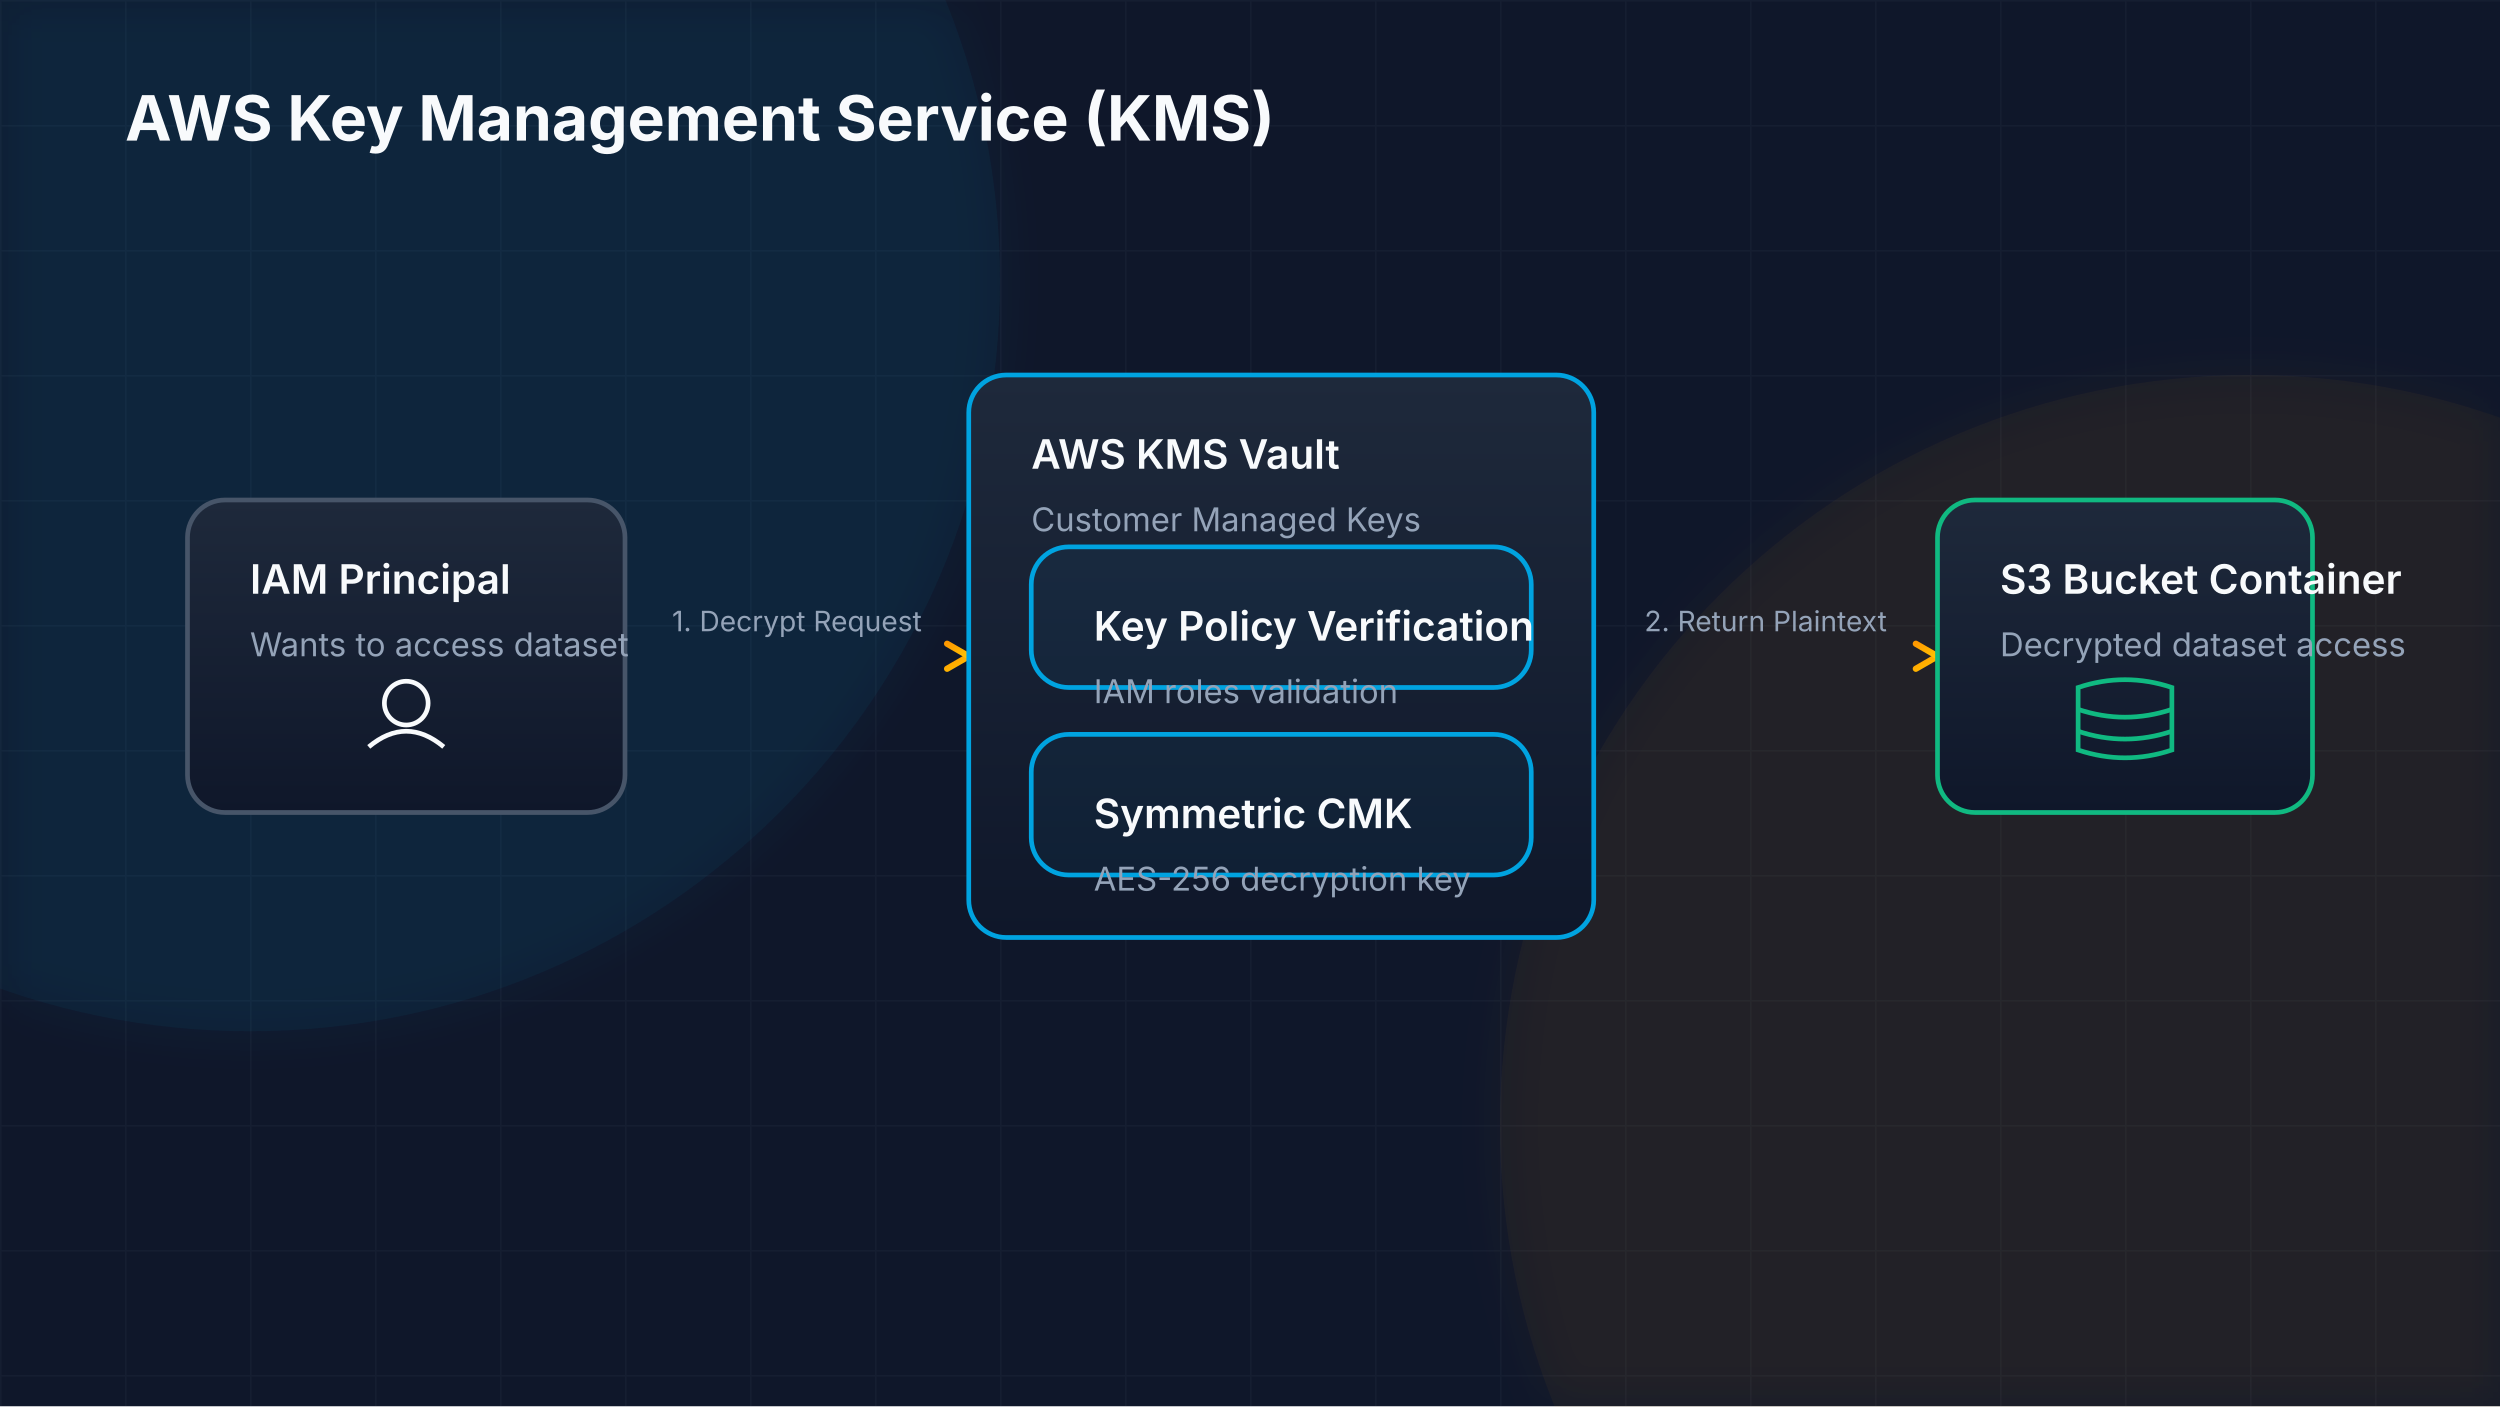
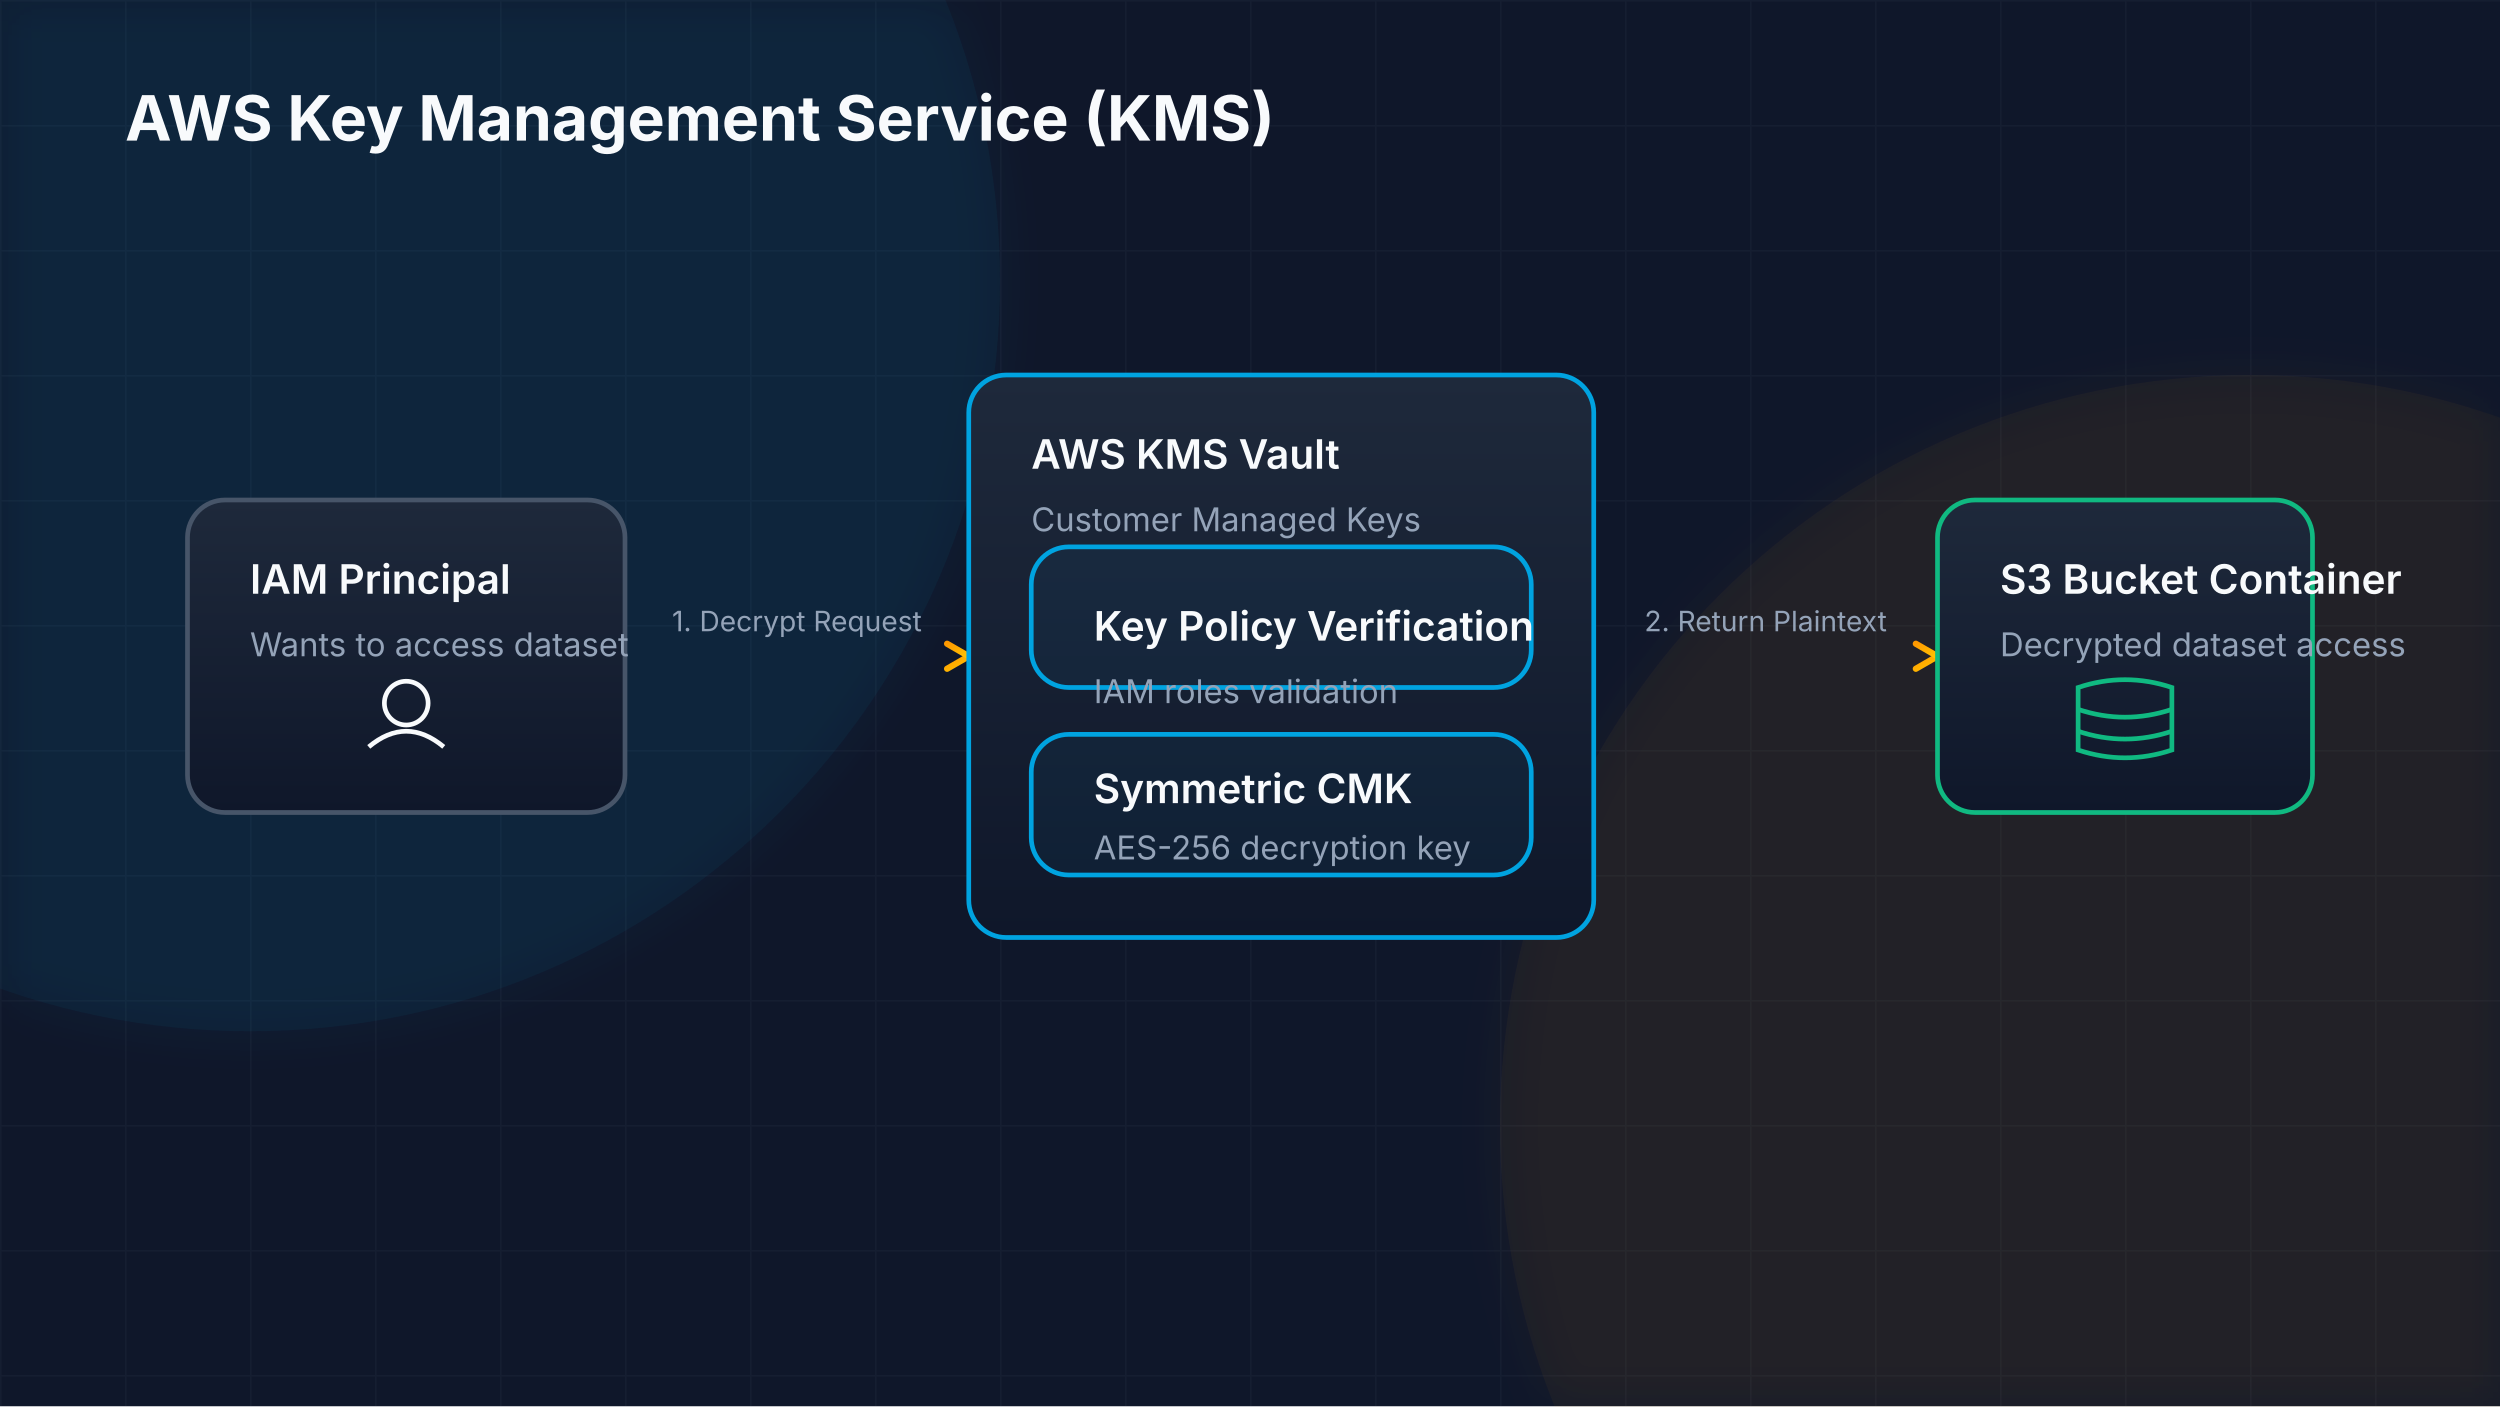
<svg xmlns="http://www.w3.org/2000/svg" viewBox="0 0 800 450" width="100%" height="100%">
  <defs>
    <linearGradient id="aws-orange" x1="0%" y1="0%" x2="100%" y2="100%">
      <stop offset="0%" stop-color="#FF9900" />
      <stop offset="100%" stop-color="#FFC400" />
    </linearGradient>
    <linearGradient id="cloud-blue" x1="0%" y1="0%" x2="100%" y2="100%">
      <stop offset="0%" stop-color="#00A3E0" />
      <stop offset="100%" stop-color="#1D70B8" />
    </linearGradient>
    <linearGradient id="success-green" x1="0%" y1="0%" x2="100%" y2="100%">
      <stop offset="0%" stop-color="#10B981" />
      <stop offset="100%" stop-color="#059669" />
    </linearGradient>
    <linearGradient id="alert-red" x1="0%" y1="0%" x2="100%" y2="100%">
      <stop offset="0%" stop-color="#EF4444" />
      <stop offset="100%" stop-color="#DC2626" />
    </linearGradient>
    <linearGradient id="warning-gold" x1="0%" y1="0%" x2="100%" y2="100%">
      <stop offset="0%" stop-color="#F59E0B" />
      <stop offset="100%" stop-color="#D97706" />
    </linearGradient>
    <linearGradient id="dark-card" x1="0%" y1="0%" x2="0%" y2="100%">
      <stop offset="0%" stop-color="#1E293B" />
      <stop offset="100%" stop-color="#0F172A" />
    </linearGradient>
    <linearGradient id="purple-glow" x1="0%" y1="0%" x2="100%" y2="100%">
      <stop offset="0%" stop-color="#8B5CF6" />
      <stop offset="100%" stop-color="#6D28D9" />
    </linearGradient>
    <filter id="glow-orange" x="-20%" y="-20%" width="140%" height="140%">
      <feGaussianBlur stdDeviation="8" result="blur" />
      <feComposite in="SourceGraphic" in2="blur" operator="over" />
    </filter>
    <filter id="glow-blue" x="-20%" y="-20%" width="140%" height="140%">
      <feGaussianBlur stdDeviation="8" result="blur" />
      <feComposite in="SourceGraphic" in2="blur" operator="over" />
    </filter>
    <pattern id="grid" width="40" height="40" patternUnits="userSpaceOnUse">
      <path d="M 40 0 L 0 0 0 40" fill="none" stroke="rgba(148, 163, 184, 0.05)" stroke-width="1" />
    </pattern>
  </defs>
  <rect width="800" height="450" fill="#0F172A" />
  <rect width="800" height="450" fill="url(#grid)" />
  <circle cx="80" cy="90" r="240" fill="rgba(0, 163, 224, 0.05)" filter="url(#glow-blue)" />
  <circle cx="720" cy="360" r="240" fill="rgba(255, 153, 0, 0.04)" filter="url(#glow-orange)" />
  <text x="40" y="45" font-family="Inter, system-ui, sans-serif" font-size="20" font-weight="700" fill="#F8FAFC">AWS Key Management Service (KMS)</text>
  <rect x="60" y="160" width="140" height="100" rx="12" fill="url(#dark-card)" stroke="#475569" stroke-width="1.5" />
  <text x="80" y="190" font-family="Inter, system-ui, sans-serif" font-size="13" font-weight="600" fill="#F8FAFC">IAM Principal</text>
  <text x="80" y="210" font-family="Inter, system-ui, sans-serif" font-size="10.5" fill="#94A3B8">Wants to access dataset</text>
  <g transform="translate(115, 215)">
    <circle cx="15" cy="10" r="7" fill="none" stroke="#F8FAFC" stroke-width="1.5" />
    <path d="M 3,24 Q 15,14 27,24" fill="none" stroke="#F8FAFC" stroke-width="1.5" />
  </g>
  <line x1="200" y1="210" x2="310" y2="210" stroke="url(#aws-orange)" stroke-width="2" stroke-linecap="round" />
  <line x1="310" y1="210" x2="303.072" y2="214.0" stroke="url(#aws-orange)" stroke-width="2" stroke-linecap="round" />
  <line x1="310" y1="210" x2="303.072" y2="206.0" stroke="url(#aws-orange)" stroke-width="2" stroke-linecap="round" />
  <text x="255.0" y="202.0" font-family="Inter" font-size="9" fill="#94A3B8" text-anchor="middle">1. Decrypt Request</text>
  <rect x="310" y="120" width="200" height="180" rx="12" fill="url(#dark-card)" stroke="#00A3E0" stroke-width="1.5" />
  <text x="330" y="150" font-family="Inter, system-ui, sans-serif" font-size="13" font-weight="600" fill="#F8FAFC">AWS KMS Vault</text>
  <text x="330" y="170" font-family="Inter, system-ui, sans-serif" font-size="10.5" fill="#94A3B8">Customer Managed Keys</text>
  <rect x="330" y="175" width="160" height="45" rx="12" fill="rgba(0,163,224,0.05)" stroke="#00A3E0" stroke-width="1.5" />
  <text x="350" y="205" font-family="Inter, system-ui, sans-serif" font-size="13" font-weight="600" fill="#F8FAFC">Key Policy Verification</text>
  <text x="350" y="225" font-family="Inter, system-ui, sans-serif" font-size="10.5" fill="#94A3B8">IAM roles validation</text>
  <rect x="330" y="235" width="160" height="45" rx="12" fill="rgba(0,163,224,0.05)" stroke="#00A3E0" stroke-width="1.5" />
-   <text x="350" y="265" font-family="Inter, system-ui, sans-serif" font-size="13" font-weight="600" fill="#F8FAFC">Symmetric CMK</text>
-   <text x="350" y="285" font-family="Inter, system-ui, sans-serif" font-size="10.5" fill="#94A3B8">AES-256 decryption key</text>
+   <text x="350" y="257.0" font-family="Inter, system-ui, sans-serif" font-size="13" font-weight="600" fill="#F8FAFC">Symmetric CMK</text>
+   <text x="350" y="275.0" font-family="Inter, system-ui, sans-serif" font-size="10.5" fill="#94A3B8">AES-256 decryption key</text>
  <line x1="510" y1="210" x2="620" y2="210" stroke="url(#aws-orange)" stroke-width="2" stroke-linecap="round" />
  <line x1="620" y1="210" x2="613.072" y2="214.0" stroke="url(#aws-orange)" stroke-width="2" stroke-linecap="round" />
  <line x1="620" y1="210" x2="613.072" y2="206.0" stroke="url(#aws-orange)" stroke-width="2" stroke-linecap="round" />
  <text x="565.0" y="202.0" font-family="Inter" font-size="9" fill="#94A3B8" text-anchor="middle">2. Return Plaintext</text>
  <rect x="620" y="160" width="120" height="100" rx="12" fill="url(#dark-card)" stroke="#10B981" stroke-width="1.5" />
  <text x="640" y="190" font-family="Inter, system-ui, sans-serif" font-size="13" font-weight="600" fill="#F8FAFC">S3 Bucket Container</text>
  <text x="640" y="210" font-family="Inter, system-ui, sans-serif" font-size="10.5" fill="#94A3B8">Decrypted dataset access</text>
  <g transform="translate(665, 215)">
    <path d="M 0,5 Q 15,0 30,5 L 30,25 Q 15,30 0,25 Z" fill="none" stroke="#10B981" stroke-width="1.5" />
    <path d="M 0,12 Q 15,17 30,12" fill="none" stroke="#10B981" stroke-width="1.5" />
    <path d="M 0,19 Q 15,24 30,19" fill="none" stroke="#10B981" stroke-width="1.5" />
  </g>
</svg>
